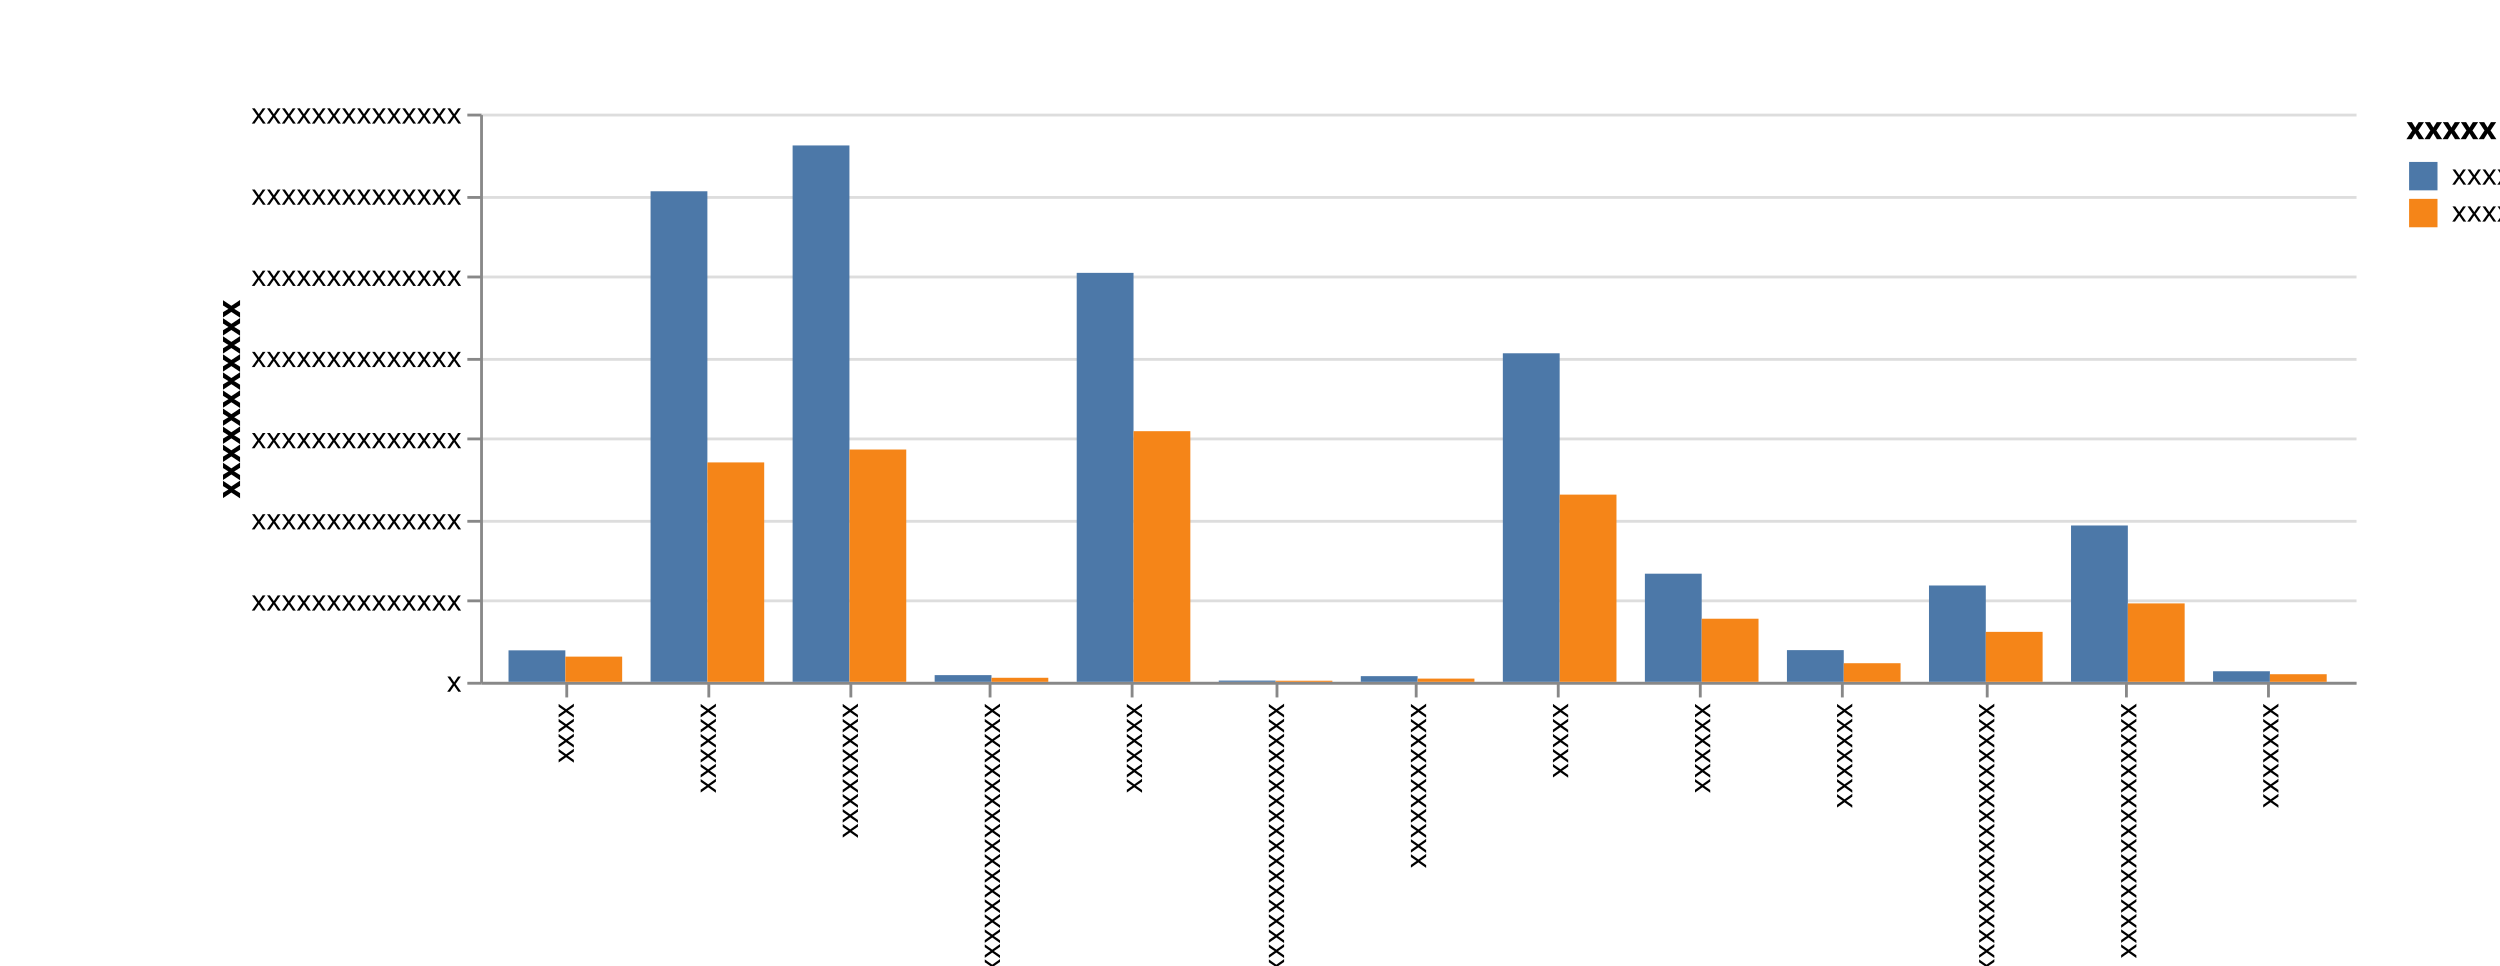
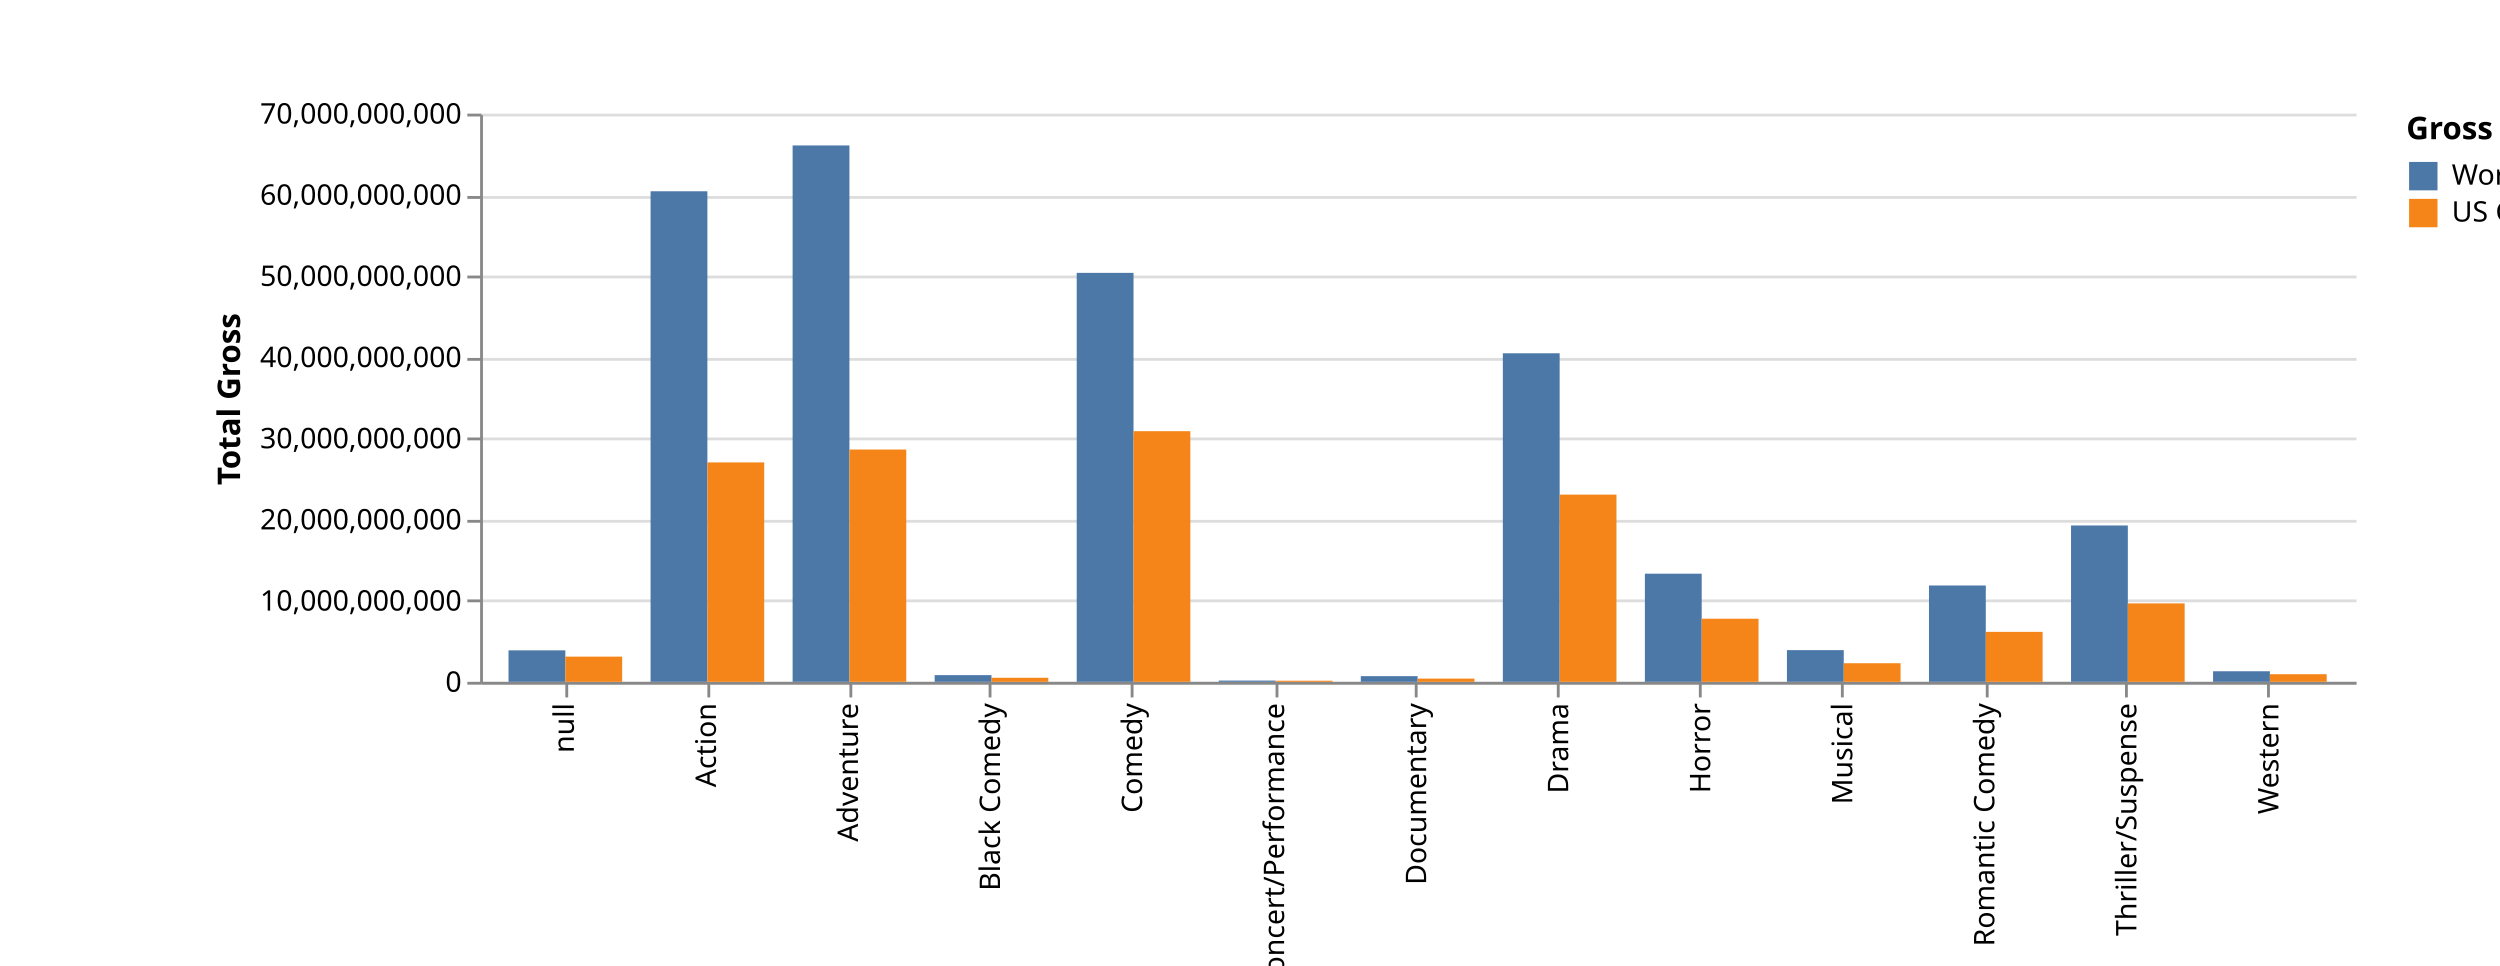
<svg width="900" height="340" viewBox="-70,-30,880,340" style="max-width: 100%; height: auto; font: 10px sans-serif;" id="svg">
  <g stroke-miterlimit="10" transform="translate(99,10)" fill="none" id="g">
    <g class="mark-group role-frame root" role="graphics-object" aria-roledescription="group mark container" id="g_1">
      <g transform="translate(0,0)" id="g_2">
        <path class="background" aria-hidden="true" d="M0.5,0.5h660v200h-660Z" id="path_43">
                </path>
        <g id="g_3">
          <g class="mark-group role-axis" aria-hidden="true" id="g_36">
            <g transform="translate(0.5,0.5)" id="g_37">
              <path class="background" aria-hidden="true" d="M0,0h0v0h0Z" pointer-events="none" id="path_42" />
              <g id="g_38">
                <g class="mark-rule role-axis-grid" pointer-events="none" id="g_39">
                  <line transform="translate(0,200)" x2="660" y2="0" stroke="#ddd" stroke-width="1" opacity="1" id="line_30" />
                  <line transform="translate(0,171)" x2="660" y2="0" stroke="#ddd" stroke-width="1" opacity="1" id="line_29" />
                  <line transform="translate(0,143)" x2="660" y2="0" stroke="#ddd" stroke-width="1" opacity="1" id="line_28" />
                  <line transform="translate(0,114)" x2="660" y2="0" stroke="#ddd" stroke-width="1" opacity="1" id="line_27" />
                  <line transform="translate(0,86)" x2="660" y2="0" stroke="#ddd" stroke-width="1" opacity="1" id="line_26" />
                  <line transform="translate(0,57)" x2="660" y2="0" stroke="#ddd" stroke-width="1" opacity="1" id="line_25" />
                  <line transform="translate(0,29)" x2="660" y2="0" stroke="#ddd" stroke-width="1" opacity="1" id="line_24" />
                  <line transform="translate(0,0)" x2="660" y2="0" stroke="#ddd" stroke-width="1" opacity="1" id="line_23" />
                </g>
              </g>
              <path class="foreground" aria-hidden="true" d="" pointer-events="none" display="none" id="path_41">
                            </path>
            </g>
          </g>
          <g class="mark-group role-axis" role="graphics-symbol" aria-roledescription="axis" aria-label="X-axis titled 'Major Genre' for a discrete scale with 13 values: null, Action, Adventure, Black Comedy, Comedy, ending with Western" id="g_29">
            <g transform="translate(0.5,200.5)" id="g_30">
              <path class="background" aria-hidden="true" d="M0,0h0v0h0Z" pointer-events="none" id="path_40" />
              <g id="g_31">
                <g class="mark-rule role-axis-tick" pointer-events="none" id="g_35">
                  <line transform="translate(30,0)" x2="0" y2="5" stroke="#888" stroke-width="1" opacity="1" id="line_22" />
                  <line transform="translate(80,0)" x2="0" y2="5" stroke="#888" stroke-width="1" opacity="1" id="line_21" />
                  <line transform="translate(130,0)" x2="0" y2="5" stroke="#888" stroke-width="1" opacity="1" id="line_20" />
                  <line transform="translate(179,0)" x2="0" y2="5" stroke="#888" stroke-width="1" opacity="1" id="line_19" />
                  <line transform="translate(229,0)" x2="0" y2="5" stroke="#888" stroke-width="1" opacity="1" id="line_18" />
                  <line transform="translate(280,0)" x2="0" y2="5" stroke="#888" stroke-width="1" opacity="1" id="line_17" />
                  <line transform="translate(329,0)" x2="0" y2="5" stroke="#888" stroke-width="1" opacity="1" id="line_16" />
                  <line transform="translate(379,0)" x2="0" y2="5" stroke="#888" stroke-width="1" opacity="1" id="line_15" />
                  <line transform="translate(429,0)" x2="0" y2="5" stroke="#888" stroke-width="1" opacity="1" id="line_14" />
                  <line transform="translate(479,0)" x2="0" y2="5" stroke="#888" stroke-width="1" opacity="1" id="line_13" />
                  <line transform="translate(530,0)" x2="0" y2="5" stroke="#888" stroke-width="1" opacity="1" id="line_12" />
                  <line transform="translate(579,0)" x2="0" y2="5" stroke="#888" stroke-width="1" opacity="1" id="line_11" />
                  <line transform="translate(629,0)" x2="0" y2="5" stroke="#888" stroke-width="1" opacity="1" id="line_10" />
                </g>
                <g class="mark-text role-axis-label" pointer-events="none" id="g_34">
-                   <text text-anchor="end" transform="translate(29.5,7) rotate(270) translate(0,3)" font-family="sans-serif" font-size="10px" fill="#000" opacity="1" id="text_25">xxxx</text>
-                   <text text-anchor="end" transform="translate(79.5,7) rotate(270) translate(0,3)" font-family="sans-serif" font-size="10px" fill="#000" opacity="1" id="text_24">xxxxxx</text>
-                   <text text-anchor="end" transform="translate(129.5,7) rotate(270) translate(0,3)" font-family="sans-serif" font-size="10px" fill="#000" opacity="1" id="text_23">xxxxxxxxx</text>
-                   <text text-anchor="end" transform="translate(179.5,7) rotate(270) translate(0,3)" font-family="sans-serif" font-size="10px" fill="#000" opacity="1" id="text_22">xxxxxxxxxxxxxxxxxxxxxxxxxxxxxxxxxxxxxxxxxxxxxxxxxxxx</text>
-                   <text text-anchor="end" transform="translate(229.5,7) rotate(270) translate(0,3)" font-family="sans-serif" font-size="10px" fill="#000" opacity="1" id="text_21">xxxxxx</text>
-                   <text text-anchor="end" transform="translate(279.5,7) rotate(270) translate(0,3)" font-family="sans-serif" font-size="10px" fill="#000" opacity="1" id="text_20">xxxxxxxxxxxxxxxxxxx</text>
-                   <text text-anchor="end" transform="translate(329.5,7) rotate(270) translate(0,3)" font-family="sans-serif" font-size="10px" fill="#000" opacity="1" id="text_19">xxxxxxxxxxx</text>
-                   <text text-anchor="end" transform="translate(379.5,7) rotate(270) translate(0,3)" font-family="sans-serif" font-size="10px" fill="#000" opacity="1" id="text_18">xxxxx</text>
-                   <text text-anchor="end" transform="translate(429.5,7) rotate(270) translate(0,3)" font-family="sans-serif" font-size="10px" fill="#000" opacity="1" id="text_17">xxxxxx</text>
-                   <text text-anchor="end" transform="translate(479.5,7) rotate(270) translate(0,3)" font-family="sans-serif" font-size="10px" fill="#000" opacity="1" id="text_16">xxxxxxx</text>
-                   <text text-anchor="end" transform="translate(529.5,7) rotate(270) translate(0,3)" font-family="sans-serif" font-size="10px" fill="#000" opacity="1" id="text_15">xxxxxxxxxxxxxxxxxxxxxxxxxxxxxxxxxxxxxxxxxxxxxxxxxxxxxxx</text>
-                   <text text-anchor="end" transform="translate(579.5,7) rotate(270) translate(0,3)" font-family="sans-serif" font-size="10px" fill="#000" opacity="1" id="text_14">xxxxxxxxxxxxxxxxx</text>
-                   <text text-anchor="end" transform="translate(629.5,7) rotate(270) translate(0,3)" font-family="sans-serif" font-size="10px" fill="#000" opacity="1" id="text_13">xxxxxxx</text>
+                   <text text-anchor="end" transform="translate(29.5,7) rotate(270) translate(0,3)" font-family="sans-serif" font-size="10px" fill="#000" opacity="1" id="text_25">null</text>
+                   <text text-anchor="end" transform="translate(79.5,7) rotate(270) translate(0,3)" font-family="sans-serif" font-size="10px" fill="#000" opacity="1" id="text_24">Action</text>
+                   <text text-anchor="end" transform="translate(129.5,7) rotate(270) translate(0,3)" font-family="sans-serif" font-size="10px" fill="#000" opacity="1" id="text_23">Adventure</text>
+                   <text text-anchor="end" transform="translate(179.5,7) rotate(270) translate(0,3)" font-family="sans-serif" font-size="10px" fill="#000" opacity="1" id="text_22">Black
+                                         Comedy</text>
+                   <text text-anchor="end" transform="translate(229.5,7) rotate(270) translate(0,3)" font-family="sans-serif" font-size="10px" fill="#000" opacity="1" id="text_21">Comedy</text>
+                   <text text-anchor="end" transform="translate(279.5,7) rotate(270) translate(0,3)" font-family="sans-serif" font-size="10px" fill="#000" opacity="1" id="text_20">Concert/Performance</text>
+                   <text text-anchor="end" transform="translate(329.5,7) rotate(270) translate(0,3)" font-family="sans-serif" font-size="10px" fill="#000" opacity="1" id="text_19">Documentary</text>
+                   <text text-anchor="end" transform="translate(379.5,7) rotate(270) translate(0,3)" font-family="sans-serif" font-size="10px" fill="#000" opacity="1" id="text_18">Drama</text>
+                   <text text-anchor="end" transform="translate(429.5,7) rotate(270) translate(0,3)" font-family="sans-serif" font-size="10px" fill="#000" opacity="1" id="text_17">Horror</text>
+                   <text text-anchor="end" transform="translate(479.5,7) rotate(270) translate(0,3)" font-family="sans-serif" font-size="10px" fill="#000" opacity="1" id="text_16">Musical</text>
+                   <text text-anchor="end" transform="translate(529.5,7) rotate(270) translate(0,3)" font-family="sans-serif" font-size="10px" fill="#000" opacity="1" id="text_15">Romantic
+                                         Comedy</text>
+                   <text text-anchor="end" transform="translate(579.5,7) rotate(270) translate(0,3)" font-family="sans-serif" font-size="10px" fill="#000" opacity="1" id="text_14">Thriller/Suspense</text>
+                   <text text-anchor="end" transform="translate(629.5,7) rotate(270) translate(0,3)" font-family="sans-serif" font-size="10px" fill="#000" opacity="1" id="text_13">Western</text>
                </g>
                <g class="mark-rule role-axis-domain" pointer-events="none" id="g_33">
                  <line transform="translate(0,0)" x2="660" y2="0" stroke="#888" stroke-width="1" opacity="1" id="line_9" />
                </g>
                <g class="mark-text role-axis-title" pointer-events="none" id="g_32">
-                   <text text-anchor="middle" transform="translate(330,123)" font-family="sans-serif" font-size="11px" font-weight="bold" fill="#000" opacity="1" id="text_12">xxxxxxxxxxx</text>
+                   <text text-anchor="middle" transform="translate(330,123)" font-family="sans-serif" font-size="11px" font-weight="bold" fill="#000" opacity="1" id="text_12">Major Genre</text>
                </g>
              </g>
              <path class="foreground" aria-hidden="true" d="" pointer-events="none" display="none" id="path_39">
                            </path>
            </g>
          </g>
          <g class="mark-group role-axis" role="graphics-symbol" aria-roledescription="axis" aria-label="Y-axis titled 'Total Gross' for a linear scale with values from 0 to 70,000,000,000" id="g_22">
            <g transform="translate(0.5,0.5)" id="g_23">
              <path class="background" aria-hidden="true" d="M0,0h0v0h0Z" pointer-events="none" id="path_38" />
              <g id="g_24">
                <g class="mark-rule role-axis-tick" pointer-events="none" id="g_28">
                  <line transform="translate(0,200)" x2="-5" y2="0" stroke="#888" stroke-width="1" opacity="1" id="line_8" />
                  <line transform="translate(0,171)" x2="-5" y2="0" stroke="#888" stroke-width="1" opacity="1" id="line_7" />
                  <line transform="translate(0,143)" x2="-5" y2="0" stroke="#888" stroke-width="1" opacity="1" id="line_6" />
                  <line transform="translate(0,114)" x2="-5" y2="0" stroke="#888" stroke-width="1" opacity="1" id="line_5" />
                  <line transform="translate(0,86)" x2="-5" y2="0" stroke="#888" stroke-width="1" opacity="1" id="line_4" />
                  <line transform="translate(0,57)" x2="-5" y2="0" stroke="#888" stroke-width="1" opacity="1" id="line_3" />
                  <line transform="translate(0,29)" x2="-5" y2="0" stroke="#888" stroke-width="1" opacity="1" id="line_2" />
                  <line transform="translate(0,0)" x2="-5" y2="0" stroke="#888" stroke-width="1" opacity="1" id="line_1" />
                </g>
                <g class="mark-text role-axis-label" pointer-events="none" id="g_27">
-                   <text text-anchor="end" transform="translate(-7,203)" font-family="sans-serif" font-size="10px" fill="#000" opacity="1" id="text_11">x</text>
-                   <text text-anchor="end" transform="translate(-7,174.4286)" font-family="sans-serif" font-size="10px" fill="#000" opacity="1" id="text_10">xxxxxxxxxxxxxx</text>
-                   <text text-anchor="end" transform="translate(-7,145.8571)" font-family="sans-serif" font-size="10px" fill="#000" opacity="1" id="text_9">xxxxxxxxxxxxxx</text>
-                   <text text-anchor="end" transform="translate(-7,117.2857)" font-family="sans-serif" font-size="10px" fill="#000" opacity="1" id="text_8">xxxxxxxxxxxxxx</text>
-                   <text text-anchor="end" transform="translate(-7,88.71429)" font-family="sans-serif" font-size="10px" fill="#000" opacity="1" id="text_7">xxxxxxxxxxxxxx</text>
-                   <text text-anchor="end" transform="translate(-7,60.14286)" font-family="sans-serif" font-size="10px" fill="#000" opacity="1" id="text_6">xxxxxxxxxxxxxx</text>
-                   <text text-anchor="end" transform="translate(-7,31.57143)" font-family="sans-serif" font-size="10px" fill="#000" opacity="1" id="text_5">xxxxxxxxxxxxxx</text>
-                   <text text-anchor="end" transform="translate(-7,3)" font-family="sans-serif" font-size="10px" fill="#000" opacity="1" id="text_4">xxxxxxxxxxxxxx</text>
+                   <text text-anchor="end" transform="translate(-7,203)" font-family="sans-serif" font-size="10px" fill="#000" opacity="1" id="text_11">0</text>
+                   <text text-anchor="end" transform="translate(-7,174.4286)" font-family="sans-serif" font-size="10px" fill="#000" opacity="1" id="text_10">10,000,000,000</text>
+                   <text text-anchor="end" transform="translate(-7,145.8571)" font-family="sans-serif" font-size="10px" fill="#000" opacity="1" id="text_9">20,000,000,000</text>
+                   <text text-anchor="end" transform="translate(-7,117.2857)" font-family="sans-serif" font-size="10px" fill="#000" opacity="1" id="text_8">30,000,000,000</text>
+                   <text text-anchor="end" transform="translate(-7,88.71429)" font-family="sans-serif" font-size="10px" fill="#000" opacity="1" id="text_7">40,000,000,000</text>
+                   <text text-anchor="end" transform="translate(-7,60.14286)" font-family="sans-serif" font-size="10px" fill="#000" opacity="1" id="text_6">50,000,000,000</text>
+                   <text text-anchor="end" transform="translate(-7,31.57143)" font-family="sans-serif" font-size="10px" fill="#000" opacity="1" id="text_5">60,000,000,000</text>
+                   <text text-anchor="end" transform="translate(-7,3)" font-family="sans-serif" font-size="10px" fill="#000" opacity="1" id="text_4">70,000,000,000</text>
                </g>
                <g class="mark-rule role-axis-domain" pointer-events="none" id="g_26">
                  <line transform="translate(0,200)" x2="0" y2="-200" stroke="#888" stroke-width="1" opacity="1" id="line" />
                </g>
                <g class="mark-text role-axis-title" pointer-events="none" id="g_25">
-                   <text text-anchor="middle" transform="translate(-83,100) rotate(-90) translate(0,-2)" font-family="sans-serif" font-size="11px" font-weight="bold" fill="#000" opacity="1" id="text_3">xxxxxxxxxxx</text>
+                   <text text-anchor="middle" transform="translate(-83,100) rotate(-90) translate(0,-2)" font-family="sans-serif" font-size="11px" font-weight="bold" fill="#000" opacity="1" id="text_3">Total Gross</text>
                </g>
              </g>
              <path class="foreground" aria-hidden="true" d="" pointer-events="none" display="none" id="path_37">
                            </path>
            </g>
          </g>
          <g class="mark-rect role-mark child__layer_Worldwide_Gross_marks" role="graphics-object" aria-roledescription="rect mark container" id="g_21">
            <path aria-label="Major Genre: null; Total Gross: 3877571064" role="graphics-symbol" aria-roledescription="bar" d="M10,188.921h20v11.079h-20Z" fill="#4c78a8" id="path_36" />
            <path aria-label="Major Genre: Drama; Total Gross: 40476168953" role="graphics-symbol" aria-roledescription="bar" d="M360,84.354h20v115.646h-20Z" fill="#4c78a8" id="path_35" />
            <path aria-label="Major Genre: Comedy; Total Gross: 50384049282" role="graphics-symbol" aria-roledescription="bar" d="M210,56.046h20v143.954h-20Z" fill="#4c78a8" id="path_34" />
            <path aria-label="Major Genre: Musical; Total Gross: 3904838498" role="graphics-symbol" aria-roledescription="bar" d="M460,188.843h20v11.157h-20Z" fill="#4c78a8" id="path_33" />
            <path aria-label="Major Genre: Thriller/Suspense; Total Gross: 19260687079" role="graphics-symbol" aria-roledescription="bar" d="M560,144.969h20v55.031h-20Z" fill="#4c78a8" id="path_32" />
            <path aria-label="Major Genre: Adventure; Total Gross: 66080959632" role="graphics-symbol" aria-roledescription="bar" d="M110,11.197h20v188.803h-20Z" fill="#4c78a8" id="path_31" />
            <path aria-label="Major Genre: Action; Total Gross: 60435609765" role="graphics-symbol" aria-roledescription="bar" d="M60,27.327h20v172.673h-20Z" fill="#4c78a8" id="path_30" />
            <path aria-label="Major Genre: Romantic Comedy; Total Gross: 11866645522" role="graphics-symbol" aria-roledescription="bar" d="M510,166.095h20v33.905h-20Z" fill="#4c78a8" id="path_29" />
            <path aria-label="Major Genre: Horror; Total Gross: 13321678769" role="graphics-symbol" aria-roledescription="bar" d="M410,161.938h20v38.062h-20Z" fill="#4c78a8" id="path_28" />
            <path aria-label="Major Genre: Western; Total Gross: 1301373151" role="graphics-symbol" aria-roledescription="bar" d="M610,196.282h20v3.718h-20Z" fill="#4c78a8" id="path_27" />
            <path aria-label="Major Genre: Documentary; Total Gross: 698944401" role="graphics-symbol" aria-roledescription="bar" d="M310,198.003h20v1.997h-20Z" fill="#4c78a8" id="path_26" />
            <path aria-label="Major Genre: Black Comedy; Total Gross: 824671927" role="graphics-symbol" aria-roledescription="bar" d="M160,197.644h20v2.356h-20Z" fill="#4c78a8" id="path_25" />
            <path aria-label="Major Genre: Concert/Performance; Total Gross: 153622009" role="graphics-symbol" aria-roledescription="bar" d="M260,199.561h20v0.439h-20Z" fill="#4c78a8" id="path_24" />
          </g>
          <g class="mark-rect role-mark child__layer_US_Gross_marks" role="graphics-object" aria-roledescription="rect mark container" id="g_20">
            <path aria-label="Major Genre: null; Total Gross: 3104527336" role="graphics-symbol" aria-roledescription="bar" d="M30,191.13h20v8.87h-20Z" fill="#f58518" id="path_23" />
            <path aria-label="Major Genre: Drama; Total Gross: 23062713354" role="graphics-symbol" aria-roledescription="bar" d="M380,134.107h20v65.893h-20Z" fill="#f58518" id="path_22" />
            <path aria-label="Major Genre: Comedy; Total Gross: 30878625909" role="graphics-symbol" aria-roledescription="bar" d="M230,111.775h20v88.225h-20Z" fill="#f58518" id="path_21" />
            <path aria-label="Major Genre: Musical; Total Gross: 2291654353" role="graphics-symbol" aria-roledescription="bar" d="M480,193.452h20v6.548h-20Z" fill="#f58518" id="path_20" />
            <path aria-label="Major Genre: Thriller/Suspense; Total Gross: 9660913245" role="graphics-symbol" aria-roledescription="bar" d="M580,172.397h20v27.603h-20Z" fill="#f58518" id="path_19" />
            <path aria-label="Major Genre: Adventure; Total Gross: 28618633010" role="graphics-symbol" aria-roledescription="bar" d="M130,118.232h20v81.768h-20Z" fill="#f58518" id="path_18" />
            <path aria-label="Major Genre: Action; Total Gross: 27031244940" role="graphics-symbol" aria-roledescription="bar" d="M80,122.768h20v77.232h-20Z" fill="#f58518" id="path_17" />
            <path aria-label="Major Genre: Romantic Comedy; Total Gross: 6154528237" role="graphics-symbol" aria-roledescription="bar" d="M530,182.416h20v17.584h-20Z" fill="#f58518" id="path_16" />
            <path aria-label="Major Genre: Horror; Total Gross: 7773517381" role="graphics-symbol" aria-roledescription="bar" d="M430,177.79h20v22.21h-20Z" fill="#f58518" id="path_15" />
            <path aria-label="Major Genre: Western; Total Gross: 936484341" role="graphics-symbol" aria-roledescription="bar" d="M630,197.324h20v2.676h-20Z" fill="#f58518" id="path_14" />
            <path aria-label="Major Genre: Documentary; Total Gross: 396875948" role="graphics-symbol" aria-roledescription="bar" d="M330,198.866h20v1.134h-20Z" fill="#f58518" id="path_13" />
            <path aria-label="Major Genre: Black Comedy; Total Gross: 497688995" role="graphics-symbol" aria-roledescription="bar" d="M180,198.578h20v1.422h-20Z" fill="#f58518" id="path_12" />
            <path aria-label="Major Genre: Concert/Performance; Total Gross: 135252964" role="graphics-symbol" aria-roledescription="bar" d="M280,199.614h20v0.386h-20Z" fill="#f58518" id="path_11" />
          </g>
          <g class="mark-group role-legend" role="graphics-symbol" aria-roledescription="legend" aria-label="Symbol legend titled 'Gross' for fill color with 2 values: Worldwide Gross, US Gross" id="g_4">
            <g transform="translate(678,0)" id="g_5">
              <path class="background" aria-hidden="true" d="M0,0h98v40h-98Z" pointer-events="none" id="path_10">
                            </path>
              <g id="g_6">
                <g class="mark-group role-legend-entry" id="g_8">
                  <g transform="translate(0,16)" id="g_9">
                    <path class="background" aria-hidden="true" d="M0,0h0v0h0Z" pointer-events="none" id="path_9" />
                    <g id="g_10">
                      <g class="mark-group role-scope" role="graphics-object" aria-roledescription="group mark container" id="g_11">
                        <g transform="translate(0,0)" id="g_16">
                          <path aria-hidden="true" d="M0,0h98v11h-98Z" pointer-events="none" opacity="1" id="path_8" />
                          <g id="g_17">
                            <g class="mark-symbol role-legend-symbol" pointer-events="none" id="g_19">
                              <path transform="translate(6,6)" d="M-5,-5h10v10h-10Z" fill="#4c78a8" stroke-width="1.5" opacity="1" id="path_7" />
                            </g>
                            <g class="mark-text role-legend-label" pointer-events="none" id="g_18">
-                               <text text-anchor="start" transform="translate(16,9)" font-family="sans-serif" font-size="10px" fill="#000" opacity="1" id="text_2">xxxxxxxxxxxxxxx</text>
+                               <text text-anchor="start" transform="translate(16,9)" font-family="sans-serif" font-size="10px" fill="#000" opacity="1" id="text_2">Worldwide Gross</text>
                            </g>
                          </g>
                          <path class="foreground" aria-hidden="true" d="" pointer-events="none" display="none" id="path_6" />
                        </g>
                        <g transform="translate(0,13)" id="g_12">
                          <path aria-hidden="true" d="M0,0h98v11h-98Z" pointer-events="none" opacity="1" id="path_5" />
                          <g id="g_13">
                            <g class="mark-symbol role-legend-symbol" pointer-events="none" id="g_15">
                              <path transform="translate(6,6)" d="M-5,-5h10v10h-10Z" fill="#f58518" stroke-width="1.5" opacity="1" id="path_4" />
                            </g>
                            <g class="mark-text role-legend-label" pointer-events="none" id="g_14">
-                               <text text-anchor="start" transform="translate(16,9)" font-family="sans-serif" font-size="10px" fill="#000" opacity="1" id="text_1">xxxxxxxx</text>
+                               <text text-anchor="start" transform="translate(16,9)" font-family="sans-serif" font-size="10px" fill="#000" opacity="1" id="text_1">US Gross</text>
                            </g>
                          </g>
                          <path class="foreground" aria-hidden="true" d="" pointer-events="none" display="none" id="path_3" />
                        </g>
                      </g>
                    </g>
                    <path class="foreground" aria-hidden="true" d="" pointer-events="none" display="none" id="path_2" />
                  </g>
                </g>
                <g class="mark-text role-legend-title" pointer-events="none" id="g_7">
-                   <text text-anchor="start" transform="translate(0,9)" font-family="sans-serif" font-size="11px" font-weight="bold" fill="#000" opacity="1" id="text">xxxxx</text>
+                   <text text-anchor="start" transform="translate(0,9)" font-family="sans-serif" font-size="11px" font-weight="bold" fill="#000" opacity="1" id="text">Gross</text>
                </g>
              </g>
              <path class="foreground" aria-hidden="true" d="" pointer-events="none" display="none" id="path_1">
                            </path>
            </g>
          </g>
        </g>
        <path class="foreground" aria-hidden="true" d="" display="none" id="path" />
      </g>
    </g>
  </g>
</svg>
